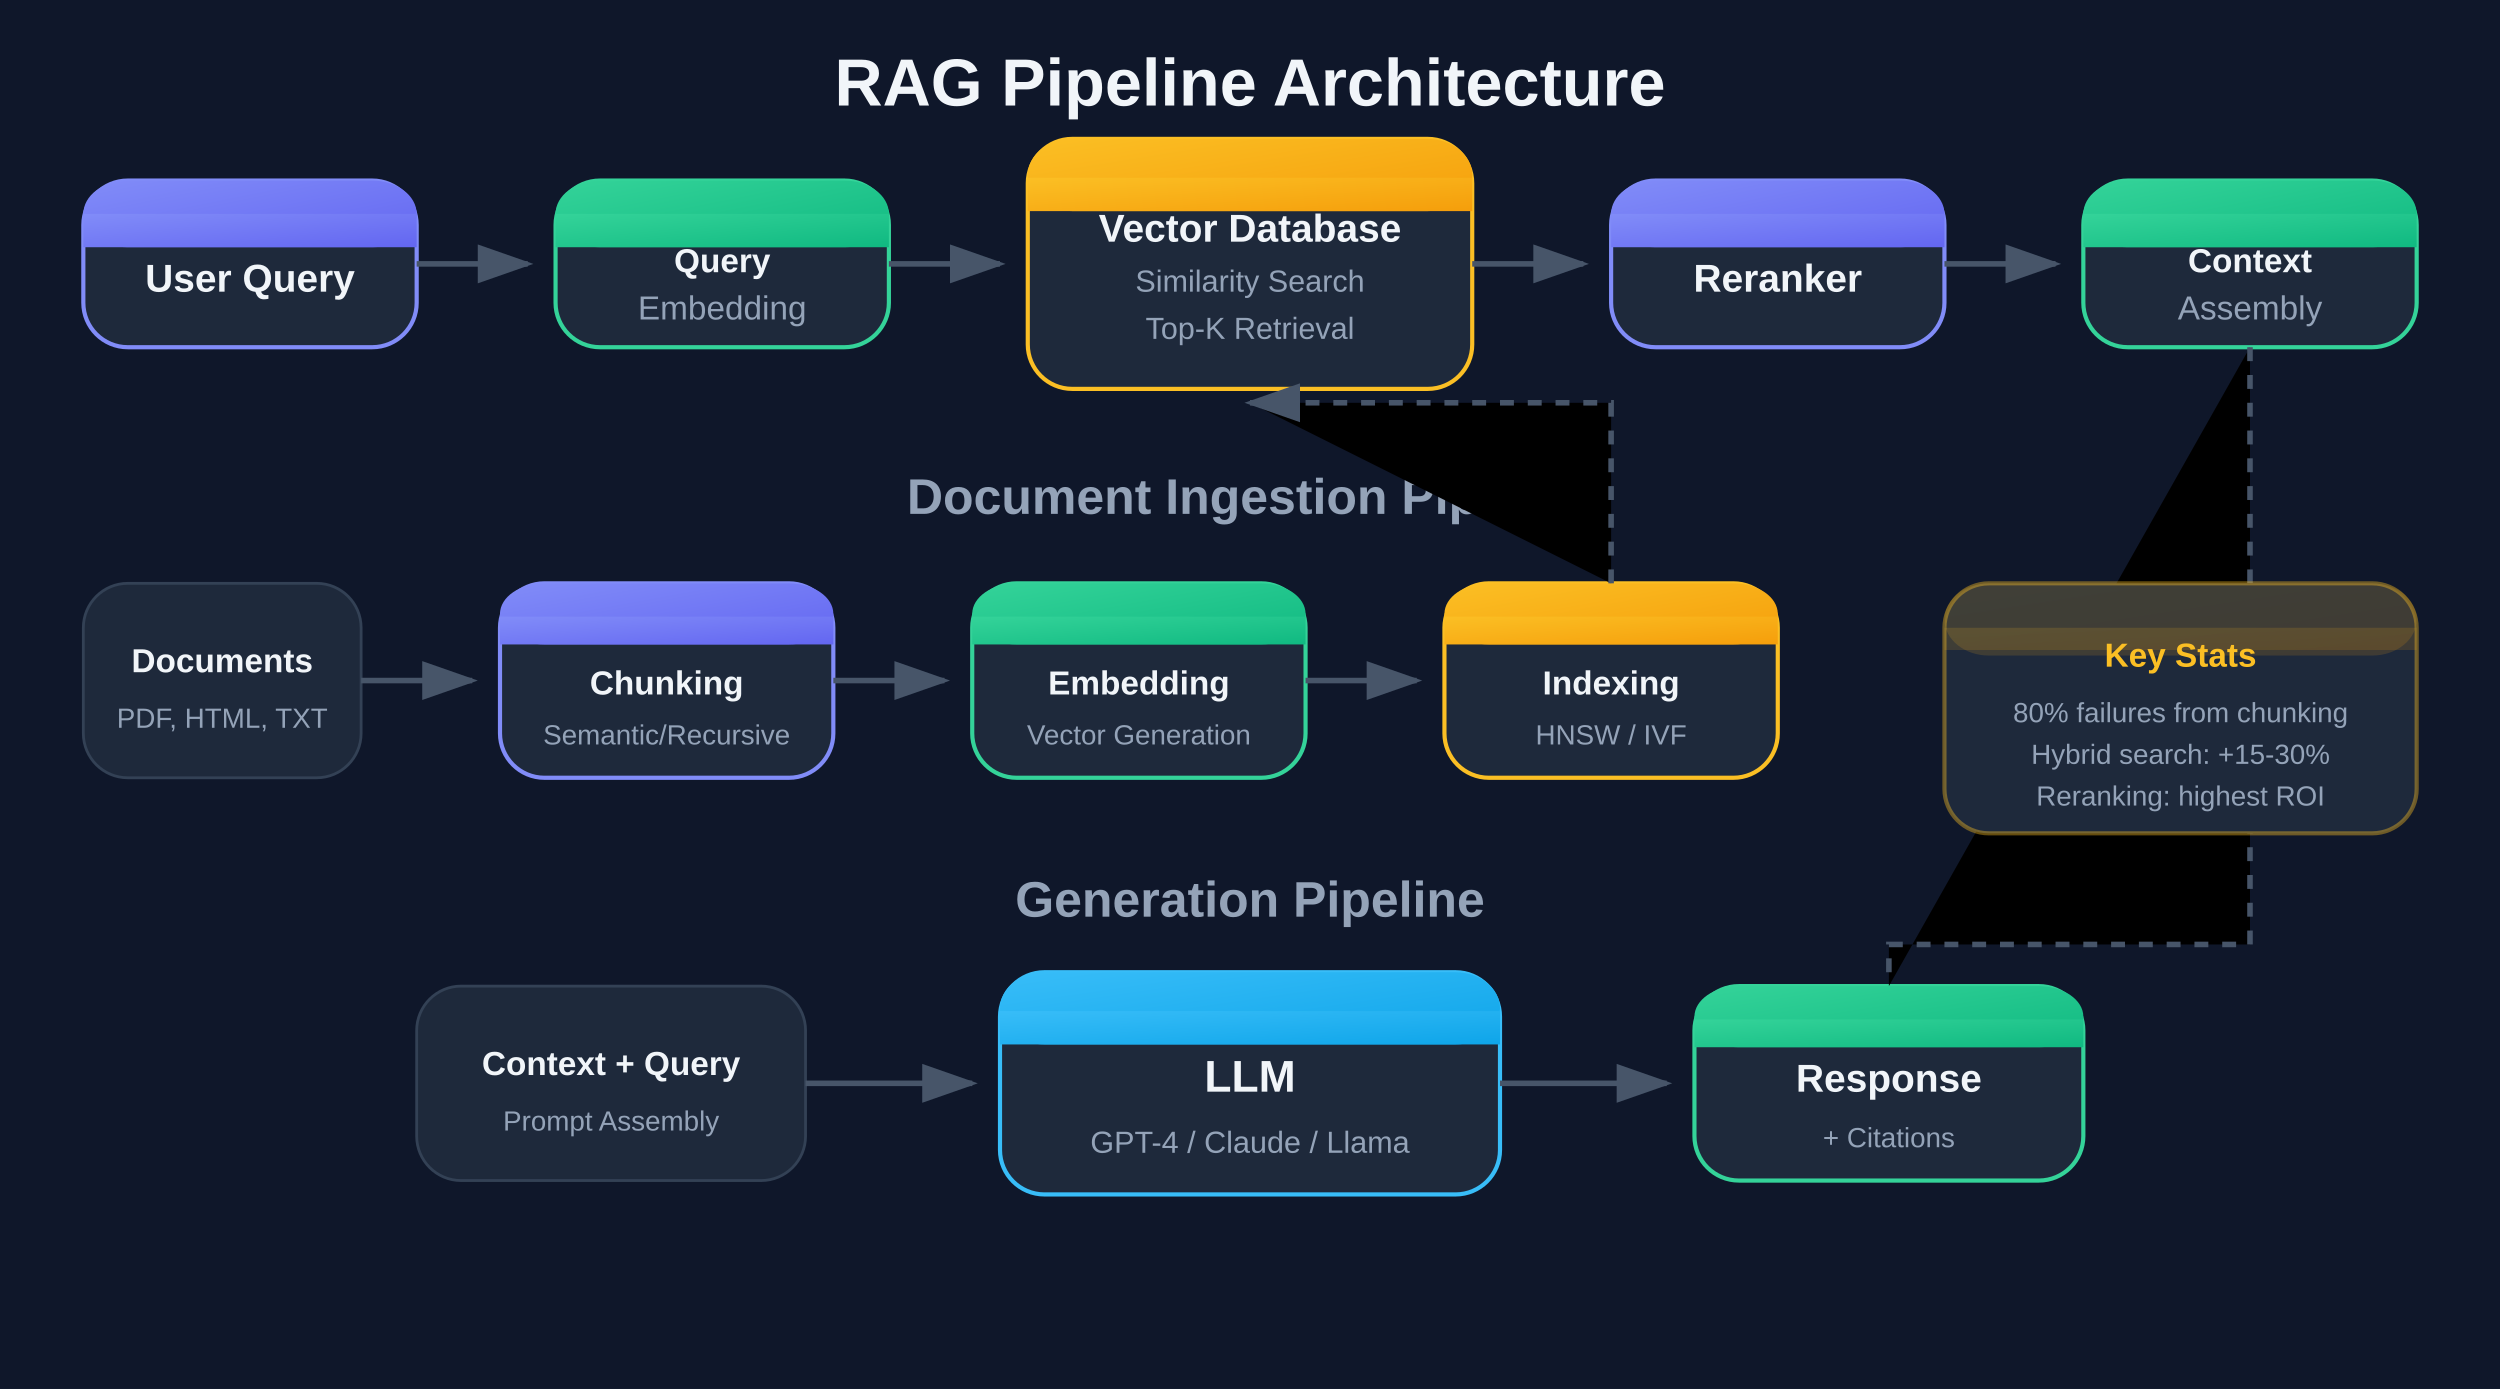
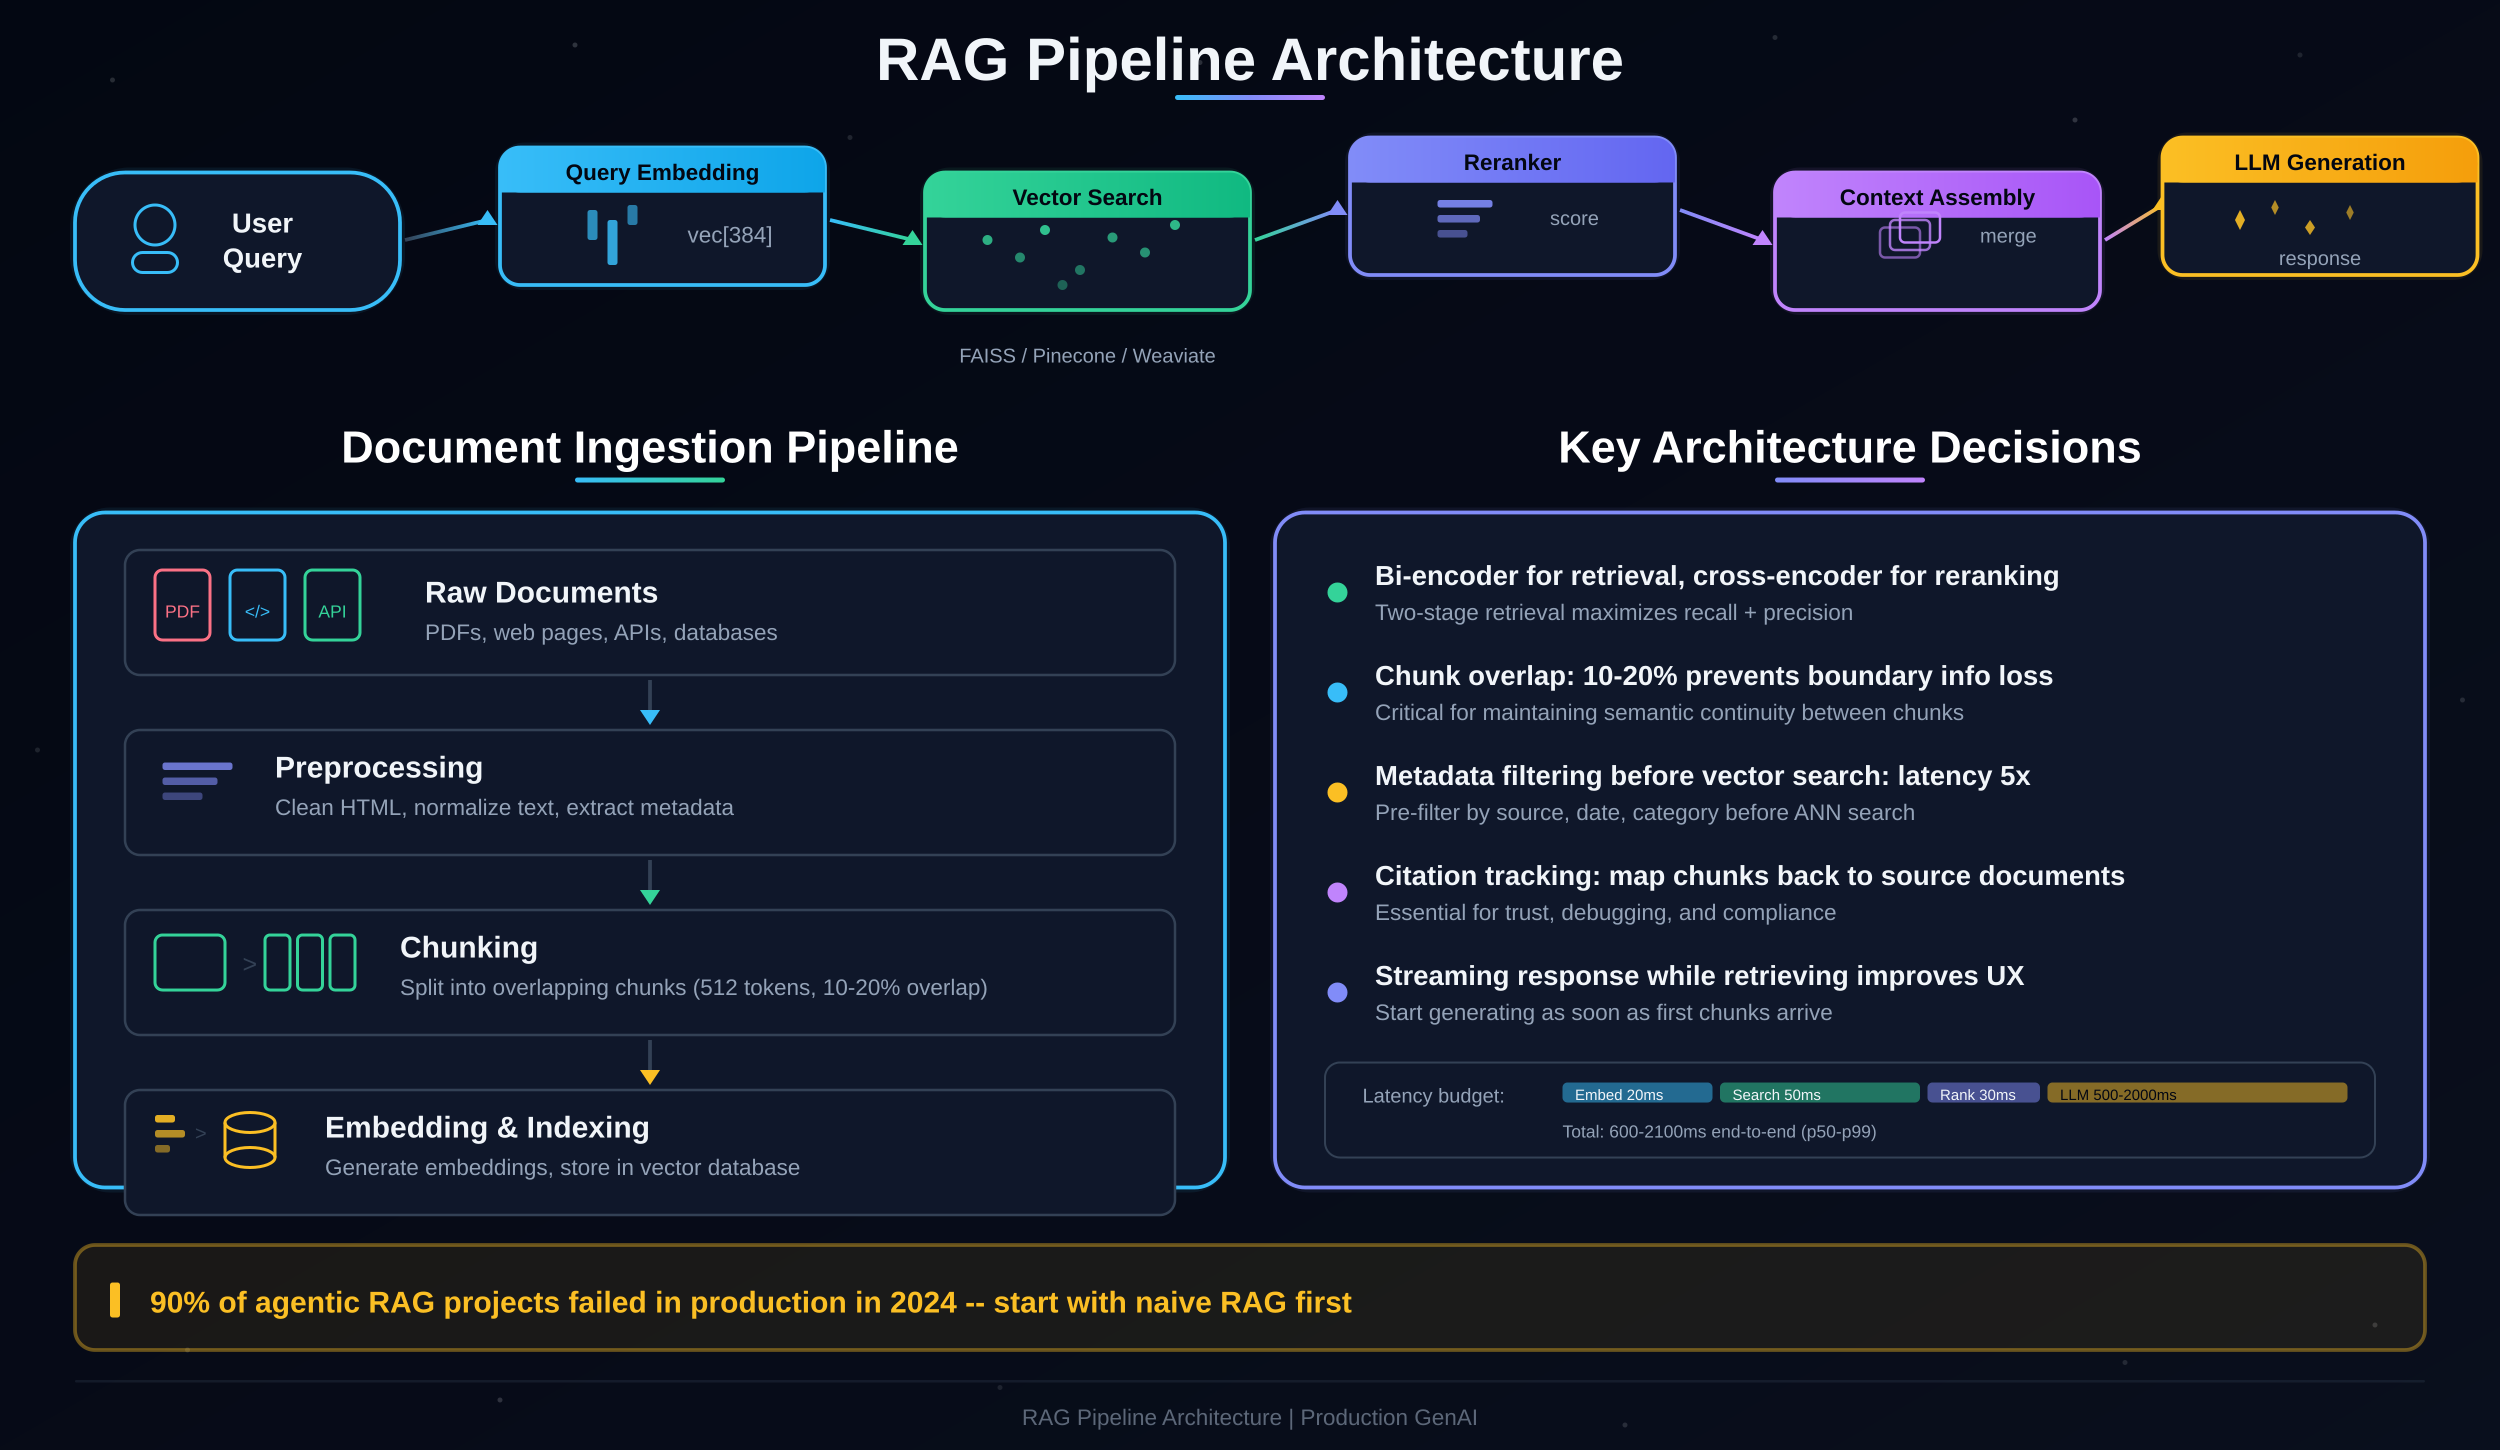
- <svg xmlns="http://www.w3.org/2000/svg" viewBox="0 0 900 500">
+ <svg xmlns="http://www.w3.org/2000/svg" viewBox="0 0 1000 580">
  <defs>
-     <linearGradient id="darkGrad" x1="0%" y1="0%" x2="100%" y2="100%" gradientTransform="rotate(135)">
-       <stop offset="0%" style="stop-color:#0f172a;stop-opacity:1" />
-       <stop offset="100%" style="stop-color:#1e1b4b;stop-opacity:1" />
-     </linearGradient>
-     <linearGradient id="indigoGrad" x1="0%" y1="0%" x2="100%" y2="100%">
-       <stop offset="0%" style="stop-color:#818cf8;stop-opacity:1" />
-       <stop offset="100%" style="stop-color:#6366f1;stop-opacity:1" />
-     </linearGradient>
-     <linearGradient id="emeraldGrad" x1="0%" y1="0%" x2="100%" y2="100%">
-       <stop offset="0%" style="stop-color:#34d399;stop-opacity:1" />
-       <stop offset="100%" style="stop-color:#10b981;stop-opacity:1" />
-     </linearGradient>
-     <linearGradient id="amberGrad" x1="0%" y1="0%" x2="100%" y2="100%">
-       <stop offset="0%" style="stop-color:#fbbf24;stop-opacity:1" />
-       <stop offset="100%" style="stop-color:#f59e0b;stop-opacity:1" />
-     </linearGradient>
-     <linearGradient id="skyGrad" x1="0%" y1="0%" x2="100%" y2="100%">
-       <stop offset="0%" style="stop-color:#38bdf8;stop-opacity:1" />
-       <stop offset="100%" style="stop-color:#0ea5e9;stop-opacity:1" />
-     </linearGradient>
-     <marker id="arrowhead" markerWidth="10" markerHeight="7" refX="9" refY="3.5" orient="auto">
-       <polygon points="0 0, 10 3.5, 0 7" fill="#475569" />
-     </marker>
+     <linearGradient id="bgGrad" x1="0" y1="0" x2="1" y2="1">
+       <stop offset="0%" stop-color="#030712" />
+       <stop offset="100%" stop-color="#0c1222" />
+     </linearGradient>
+     <linearGradient id="skyGrad" x1="0" y1="0" x2="1" y2="0">
+       <stop offset="0%" stop-color="#38bdf8" />
+       <stop offset="100%" stop-color="#0ea5e9" />
+     </linearGradient>
+     <linearGradient id="emeraldGrad" x1="0" y1="0" x2="1" y2="0">
+       <stop offset="0%" stop-color="#34d399" />
+       <stop offset="100%" stop-color="#10b981" />
+     </linearGradient>
+     <linearGradient id="indigoGrad" x1="0" y1="0" x2="1" y2="0">
+       <stop offset="0%" stop-color="#818cf8" />
+       <stop offset="100%" stop-color="#6366f1" />
+     </linearGradient>
+     <linearGradient id="purpleGrad" x1="0" y1="0" x2="1" y2="0">
+       <stop offset="0%" stop-color="#c084fc" />
+       <stop offset="100%" stop-color="#a855f7" />
+     </linearGradient>
+     <linearGradient id="amberGrad" x1="0" y1="0" x2="1" y2="0">
+       <stop offset="0%" stop-color="#fbbf24" />
+       <stop offset="100%" stop-color="#f59e0b" />
+     </linearGradient>
+     <linearGradient id="roseGrad" x1="0" y1="0" x2="1" y2="0">
+       <stop offset="0%" stop-color="#fb7185" />
+       <stop offset="100%" stop-color="#f43f5e" />
+     </linearGradient>
+     <linearGradient id="titleUnderline" x1="0" y1="0" x2="1" y2="0">
+       <stop offset="0%" stop-color="#38bdf8" />
+       <stop offset="50%" stop-color="#818cf8" />
+       <stop offset="100%" stop-color="#c084fc" />
+     </linearGradient>
+     <linearGradient id="arrowSkyToSky" x1="0" y1="0" x2="1" y2="0">
+       <stop offset="0%" stop-color="#334155" />
+       <stop offset="100%" stop-color="#38bdf8" />
+     </linearGradient>
+     <linearGradient id="arrowSkyToEmerald" x1="0" y1="0" x2="1" y2="0">
+       <stop offset="0%" stop-color="#38bdf8" />
+       <stop offset="100%" stop-color="#34d399" />
+     </linearGradient>
+     <linearGradient id="arrowEmeraldToIndigo" x1="0" y1="0" x2="1" y2="0">
+       <stop offset="0%" stop-color="#34d399" />
+       <stop offset="100%" stop-color="#818cf8" />
+     </linearGradient>
+     <linearGradient id="arrowIndigoToPurple" x1="0" y1="0" x2="1" y2="0">
+       <stop offset="0%" stop-color="#818cf8" />
+       <stop offset="100%" stop-color="#c084fc" />
+     </linearGradient>
+     <linearGradient id="arrowPurpleToAmber" x1="0" y1="0" x2="1" y2="0">
+       <stop offset="0%" stop-color="#c084fc" />
+       <stop offset="100%" stop-color="#fbbf24" />
+     </linearGradient>
+     <linearGradient id="sectionUnderlineLeft" x1="0" y1="0" x2="1" y2="0">
+       <stop offset="0%" stop-color="#38bdf8" />
+       <stop offset="100%" stop-color="#34d399" />
+     </linearGradient>
+     <linearGradient id="sectionUnderlineRight" x1="0" y1="0" x2="1" y2="0">
+       <stop offset="0%" stop-color="#818cf8" />
+       <stop offset="100%" stop-color="#c084fc" />
+     </linearGradient>
  </defs>
-   <rect width="900" height="500" fill="#0f172a" />
-   <rect width="900" height="500" fill="url(#darkGrad)" />
-   <text x="450" y="38" text-anchor="middle" font-family="Arial, sans-serif" font-size="24" font-weight="bold" fill="#f1f5f9">RAG Pipeline Architecture</text>
-   <rect x="30" y="65" width="120" height="60" rx="16" fill="#1e293b" stroke="#818cf8" stroke-width="1.5" />
-   <rect x="30" y="65" width="120" height="24" rx="16" fill="url(#indigoGrad)" />
-   <rect x="30" y="77" width="120" height="12" fill="url(#indigoGrad)" />
-   <text x="90" y="105" text-anchor="middle" font-family="Arial, sans-serif" font-size="14" fill="#f1f5f9" font-weight="bold">User Query</text>
-   <path d="M150 95 L190 95" stroke="#475569" stroke-width="2" marker-end="url(#arrowhead)" />
-   <rect x="200" y="65" width="120" height="60" rx="16" fill="#1e293b" stroke="#34d399" stroke-width="1.5" />
-   <rect x="200" y="65" width="120" height="24" rx="16" fill="url(#emeraldGrad)" />
-   <rect x="200" y="77" width="120" height="12" fill="url(#emeraldGrad)" />
-   <text x="260" y="98" text-anchor="middle" font-family="Arial, sans-serif" font-size="12" fill="#f1f5f9" font-weight="bold">Query</text>
-   <text x="260" y="115" text-anchor="middle" font-family="Arial, sans-serif" font-size="12" fill="#94a3b8">Embedding</text>
-   <path d="M320 95 L360 95" stroke="#475569" stroke-width="2" marker-end="url(#arrowhead)" />
-   <rect x="370" y="50" width="160" height="90" rx="16" fill="#1e293b" stroke="#fbbf24" stroke-width="1.5" />
-   <rect x="370" y="50" width="160" height="26" rx="16" fill="url(#amberGrad)" />
-   <rect x="370" y="64" width="160" height="12" fill="url(#amberGrad)" />
-   <text x="450" y="87" text-anchor="middle" font-family="Arial, sans-serif" font-size="14" fill="#f1f5f9" font-weight="bold">Vector Database</text>
-   <text x="450" y="105" text-anchor="middle" font-family="Arial, sans-serif" font-size="11" fill="#94a3b8">Similarity Search</text>
-   <text x="450" y="122" text-anchor="middle" font-family="Arial, sans-serif" font-size="11" fill="#94a3b8">Top-K Retrieval</text>
-   <path d="M530 95 L570 95" stroke="#475569" stroke-width="2" marker-end="url(#arrowhead)" />
-   <rect x="580" y="65" width="120" height="60" rx="16" fill="#1e293b" stroke="#818cf8" stroke-width="1.5" />
-   <rect x="580" y="65" width="120" height="24" rx="16" fill="url(#indigoGrad)" />
-   <rect x="580" y="77" width="120" height="12" fill="url(#indigoGrad)" />
-   <text x="640" y="105" text-anchor="middle" font-family="Arial, sans-serif" font-size="14" fill="#f1f5f9" font-weight="bold">Reranker</text>
-   <path d="M700 95 L740 95" stroke="#475569" stroke-width="2" marker-end="url(#arrowhead)" />
-   <rect x="750" y="65" width="120" height="60" rx="16" fill="#1e293b" stroke="#34d399" stroke-width="1.5" />
-   <rect x="750" y="65" width="120" height="24" rx="16" fill="url(#emeraldGrad)" />
-   <rect x="750" y="77" width="120" height="12" fill="url(#emeraldGrad)" />
-   <text x="810" y="98" text-anchor="middle" font-family="Arial, sans-serif" font-size="12" fill="#f1f5f9" font-weight="bold">Context</text>
-   <text x="810" y="115" text-anchor="middle" font-family="Arial, sans-serif" font-size="12" fill="#94a3b8">Assembly</text>
-   <text x="450" y="185" text-anchor="middle" font-family="Arial, sans-serif" font-size="18" font-weight="bold" fill="#94a3b8">Document Ingestion Pipeline</text>
-   <rect x="30" y="210" width="100" height="70" rx="16" fill="#1e293b" stroke="#334155" stroke-width="1" />
-   <text x="80" y="242" text-anchor="middle" font-family="Arial, sans-serif" font-size="12" fill="#f1f5f9" font-weight="bold">Documents</text>
-   <text x="80" y="262" text-anchor="middle" font-family="Arial, sans-serif" font-size="10" fill="#94a3b8">PDF, HTML, TXT</text>
-   <path d="M130 245 L170 245" stroke="#475569" stroke-width="2" marker-end="url(#arrowhead)" />
-   <rect x="180" y="210" width="120" height="70" rx="16" fill="#1e293b" stroke="#818cf8" stroke-width="1.5" />
-   <rect x="180" y="210" width="120" height="22" rx="16" fill="url(#indigoGrad)" />
-   <rect x="180" y="222" width="120" height="10" fill="url(#indigoGrad)" />
-   <text x="240" y="250" text-anchor="middle" font-family="Arial, sans-serif" font-size="12" fill="#f1f5f9" font-weight="bold">Chunking</text>
-   <text x="240" y="268" text-anchor="middle" font-family="Arial, sans-serif" font-size="10" fill="#94a3b8">Semantic/Recursive</text>
-   <path d="M300 245 L340 245" stroke="#475569" stroke-width="2" marker-end="url(#arrowhead)" />
-   <rect x="350" y="210" width="120" height="70" rx="16" fill="#1e293b" stroke="#34d399" stroke-width="1.5" />
-   <rect x="350" y="210" width="120" height="22" rx="16" fill="url(#emeraldGrad)" />
-   <rect x="350" y="222" width="120" height="10" fill="url(#emeraldGrad)" />
-   <text x="410" y="250" text-anchor="middle" font-family="Arial, sans-serif" font-size="12" fill="#f1f5f9" font-weight="bold">Embedding</text>
-   <text x="410" y="268" text-anchor="middle" font-family="Arial, sans-serif" font-size="10" fill="#94a3b8">Vector Generation</text>
-   <path d="M470 245 L510 245" stroke="#475569" stroke-width="2" marker-end="url(#arrowhead)" />
-   <rect x="520" y="210" width="120" height="70" rx="16" fill="#1e293b" stroke="#fbbf24" stroke-width="1.5" />
-   <rect x="520" y="210" width="120" height="22" rx="16" fill="url(#amberGrad)" />
-   <rect x="520" y="222" width="120" height="10" fill="url(#amberGrad)" />
-   <text x="580" y="250" text-anchor="middle" font-family="Arial, sans-serif" font-size="12" fill="#f1f5f9" font-weight="bold">Indexing</text>
-   <text x="580" y="268" text-anchor="middle" font-family="Arial, sans-serif" font-size="10" fill="#94a3b8">HNSW / IVF</text>
-   <path d="M580 210 L580 145 L450 145" stroke="#475569" stroke-width="2" stroke-dasharray="5,5" marker-end="url(#arrowhead)" />
-   <text x="450" y="330" text-anchor="middle" font-family="Arial, sans-serif" font-size="18" font-weight="bold" fill="#94a3b8">Generation Pipeline</text>
-   <rect x="150" y="355" width="140" height="70" rx="16" fill="#1e293b" stroke="#334155" stroke-width="1" />
-   <text x="220" y="387" text-anchor="middle" font-family="Arial, sans-serif" font-size="12" fill="#f1f5f9" font-weight="bold">Context + Query</text>
-   <text x="220" y="407" text-anchor="middle" font-family="Arial, sans-serif" font-size="10" fill="#94a3b8">Prompt Assembly</text>
-   <path d="M290 390 L350 390" stroke="#475569" stroke-width="2" marker-end="url(#arrowhead)" />
-   <rect x="360" y="350" width="180" height="80" rx="16" fill="#1e293b" stroke="#38bdf8" stroke-width="1.5" />
-   <rect x="360" y="350" width="180" height="26" rx="16" fill="url(#skyGrad)" />
-   <rect x="360" y="364" width="180" height="12" fill="url(#skyGrad)" />
-   <text x="450" y="393" text-anchor="middle" font-family="Arial, sans-serif" font-size="16" fill="#f1f5f9" font-weight="bold">LLM</text>
-   <text x="450" y="415" text-anchor="middle" font-family="Arial, sans-serif" font-size="11" fill="#94a3b8">GPT-4 / Claude / Llama</text>
-   <path d="M540 390 L600 390" stroke="#475569" stroke-width="2" marker-end="url(#arrowhead)" />
-   <rect x="610" y="355" width="140" height="70" rx="16" fill="#1e293b" stroke="#34d399" stroke-width="1.5" />
-   <rect x="610" y="355" width="140" height="22" rx="16" fill="url(#emeraldGrad)" />
-   <rect x="610" y="367" width="140" height="10" fill="url(#emeraldGrad)" />
-   <text x="680" y="393" text-anchor="middle" font-family="Arial, sans-serif" font-size="14" fill="#f1f5f9" font-weight="bold">Response</text>
-   <text x="680" y="413" text-anchor="middle" font-family="Arial, sans-serif" font-size="10" fill="#94a3b8">+ Citations</text>
-   <path d="M810 125 L810 340 L680 340 L680 355" stroke="#475569" stroke-width="2" stroke-dasharray="5,5" />
-   <rect x="700" y="210" width="170" height="90" rx="16" fill="#1e293b" stroke="#fbbf24" stroke-width="1.5" stroke-opacity="0.4" />
-   <rect x="700" y="210" width="170" height="26" rx="16" fill="url(#amberGrad)" fill-opacity="0.15" />
-   <rect x="700" y="226" width="170" height="8" fill="url(#amberGrad)" fill-opacity="0.15" />
-   <text x="785" y="240" text-anchor="middle" font-family="Arial, sans-serif" font-size="12" fill="#fbbf24" font-weight="bold">Key Stats</text>
-   <text x="785" y="260" text-anchor="middle" font-family="Arial, sans-serif" font-size="10" fill="#94a3b8">80% failures from chunking</text>
-   <text x="785" y="275" text-anchor="middle" font-family="Arial, sans-serif" font-size="10" fill="#94a3b8">Hybrid search: +15-30%</text>
-   <text x="785" y="290" text-anchor="middle" font-family="Arial, sans-serif" font-size="10" fill="#94a3b8">Reranking: highest ROI</text>
+   <rect width="1000" height="580" fill="url(#bgGrad)" />
+   <rect width="1000" height="580" fill="#030712" opacity="0.3" />
+   <circle cx="45" cy="32" r="1" fill="#f1f5f9" opacity="0.15" />
+   <circle cx="120" cy="85" r="1" fill="#f1f5f9" opacity="0.1" />
+   <circle cx="230" cy="18" r="1" fill="#f1f5f9" opacity="0.18" />
+   <circle cx="340" cy="55" r="1" fill="#f1f5f9" opacity="0.12" />
+   <circle cx="480" cy="25" r="1" fill="#f1f5f9" opacity="0.16" />
+   <circle cx="590" cy="70" r="1" fill="#f1f5f9" opacity="0.1" />
+   <circle cx="710" cy="15" r="1" fill="#f1f5f9" opacity="0.14" />
+   <circle cx="830" cy="48" r="1" fill="#f1f5f9" opacity="0.18" />
+   <circle cx="920" cy="22" r="1" fill="#f1f5f9" opacity="0.11" />
+   <circle cx="960" cy="90" r="1" fill="#f1f5f9" opacity="0.15" />
+   <circle cx="75" cy="540" r="1" fill="#f1f5f9" opacity="0.13" />
+   <circle cx="200" cy="560" r="1" fill="#f1f5f9" opacity="0.17" />
+   <circle cx="400" cy="555" r="1" fill="#f1f5f9" opacity="0.1" />
+   <circle cx="650" cy="570" r="1" fill="#f1f5f9" opacity="0.14" />
+   <circle cx="850" cy="545" r="1" fill="#f1f5f9" opacity="0.12" />
+   <circle cx="950" cy="530" r="1" fill="#f1f5f9" opacity="0.16" />
+   <circle cx="15" cy="300" r="1" fill="#f1f5f9" opacity="0.11" />
+   <circle cx="985" cy="280" r="1" fill="#f1f5f9" opacity="0.13" />
+   <text x="500" y="32" font-family="Arial, sans-serif" font-size="24" font-weight="bold" fill="#f1f5f9" text-anchor="middle">RAG Pipeline Architecture</text>
+   <rect x="470" y="38" width="60" height="2" rx="1" fill="url(#titleUnderline)" />
+   <rect x="28" y="67" width="134" height="59" rx="24" fill="#38bdf8" opacity="0.08" />
+   <rect x="30" y="69" width="130" height="55" rx="20" fill="#0f172a" stroke="#38bdf8" stroke-width="1.5" />
+   <circle cx="62" cy="90" r="8" fill="none" stroke="#38bdf8" stroke-width="1.2" />
+   <rect x="53" y="101" width="18" height="8" rx="4" fill="none" stroke="#38bdf8" stroke-width="1.2" />
+   <text x="105" y="93" font-family="Arial, sans-serif" font-size="11" font-weight="bold" fill="#f1f5f9" text-anchor="middle">User</text>
+   <text x="105" y="107" font-family="Arial, sans-serif" font-size="11" font-weight="bold" fill="#f1f5f9" text-anchor="middle">Query</text>
+   <line x1="162" y1="96" x2="195" y2="88" stroke="url(#arrowSkyToSky)" stroke-width="1.5" />
+   <polygon points="195,84 199,90 191,90" fill="#38bdf8" />
+   <rect x="198" y="57" width="134" height="59" rx="12" fill="#38bdf8" opacity="0.08" />
+   <rect x="200" y="59" width="130" height="55" rx="8" fill="#0f172a" stroke="#38bdf8" stroke-width="1.5" />
+   <rect x="200" y="59" width="130" height="18" rx="8" fill="url(#skyGrad)" />
+   <rect x="200" y="69" width="130" height="8" fill="url(#skyGrad)" />
+   <text x="265" y="72" font-family="Arial, sans-serif" font-size="9" font-weight="bold" fill="#030712" text-anchor="middle">Query Embedding</text>
+   <rect x="235" y="84" width="4" height="12" rx="1" fill="#38bdf8" opacity="0.7" />
+   <rect x="243" y="88" width="4" height="18" rx="1" fill="#38bdf8" opacity="0.85" />
+   <rect x="251" y="82" width="4" height="8" rx="1" fill="#38bdf8" opacity="0.6" />
+   <text x="275" y="97" font-family="Arial, sans-serif" font-size="9" fill="#94a3b8" text-anchor="start">vec[384]</text>
+   <line x1="332" y1="88" x2="365" y2="96" stroke="url(#arrowSkyToEmerald)" stroke-width="1.5" />
+   <polygon points="365,92 369,98 361,98" fill="#34d399" />
+   <rect x="368" y="67" width="134" height="59" rx="12" fill="#34d399" opacity="0.08" />
+   <rect x="370" y="69" width="130" height="55" rx="8" fill="#0f172a" stroke="#34d399" stroke-width="1.5" />
+   <rect x="370" y="69" width="130" height="18" rx="8" fill="url(#emeraldGrad)" />
+   <rect x="370" y="79" width="130" height="8" fill="url(#emeraldGrad)" />
+   <text x="435" y="82" font-family="Arial, sans-serif" font-size="9" font-weight="bold" fill="#030712" text-anchor="middle">Vector Search</text>
+   <circle cx="395" cy="96" r="2" fill="#34d399" opacity="0.8" />
+   <circle cx="408" cy="103" r="2" fill="#34d399" opacity="0.6" />
+   <circle cx="418" cy="92" r="2" fill="#34d399" opacity="0.9" />
+   <circle cx="432" cy="108" r="2" fill="#34d399" opacity="0.5" />
+   <circle cx="445" cy="95" r="2" fill="#34d399" opacity="0.7" />
+   <circle cx="458" cy="101" r="2" fill="#34d399" opacity="0.65" />
+   <circle cx="470" cy="90" r="2" fill="#34d399" opacity="0.85" />
+   <circle cx="425" cy="114" r="2" fill="#34d399" opacity="0.4" />
+   <line x1="502" y1="96" x2="535" y2="84" stroke="url(#arrowEmeraldToIndigo)" stroke-width="1.5" />
+   <polygon points="535,80 539,86 531,86" fill="#818cf8" />
+   <rect x="538" y="53" width="134" height="59" rx="12" fill="#818cf8" opacity="0.08" />
+   <rect x="540" y="55" width="130" height="55" rx="8" fill="#0f172a" stroke="#818cf8" stroke-width="1.5" />
+   <rect x="540" y="55" width="130" height="18" rx="8" fill="url(#indigoGrad)" />
+   <rect x="540" y="65" width="130" height="8" fill="url(#indigoGrad)" />
+   <text x="605" y="68" font-family="Arial, sans-serif" font-size="9" font-weight="bold" fill="#030712" text-anchor="middle">Reranker</text>
+   <rect x="575" y="80" width="22" height="3" rx="1" fill="#818cf8" opacity="0.9" />
+   <rect x="575" y="86" width="17" height="3" rx="1" fill="#818cf8" opacity="0.7" />
+   <rect x="575" y="92" width="12" height="3" rx="1" fill="#818cf8" opacity="0.5" />
+   <text x="620" y="90" font-family="Arial, sans-serif" font-size="8" fill="#94a3b8">score</text>
+   <line x1="672" y1="84" x2="705" y2="96" stroke="url(#arrowIndigoToPurple)" stroke-width="1.5" />
+   <polygon points="705,92 709,98 701,98" fill="#c084fc" />
+   <rect x="708" y="67" width="134" height="59" rx="12" fill="#c084fc" opacity="0.08" />
+   <rect x="710" y="69" width="130" height="55" rx="8" fill="#0f172a" stroke="#c084fc" stroke-width="1.5" />
+   <rect x="710" y="69" width="130" height="18" rx="8" fill="url(#purpleGrad)" />
+   <rect x="710" y="79" width="130" height="8" fill="url(#purpleGrad)" />
+   <text x="775" y="82" font-family="Arial, sans-serif" font-size="9" font-weight="bold" fill="#030712" text-anchor="middle">Context Assembly</text>
+   <rect x="752" y="91" width="16" height="12" rx="2" fill="none" stroke="#c084fc" stroke-width="1" opacity="0.6" />
+   <rect x="756" y="88" width="16" height="12" rx="2" fill="none" stroke="#c084fc" stroke-width="1" opacity="0.8" />
+   <rect x="760" y="85" width="16" height="12" rx="2" fill="none" stroke="#c084fc" stroke-width="1" />
+   <text x="792" y="97" font-family="Arial, sans-serif" font-size="8" fill="#94a3b8">merge</text>
+   <line x1="842" y1="96" x2="865" y2="82" stroke="url(#arrowPurpleToAmber)" stroke-width="1.5" />
+   <polygon points="865,78 869,84 861,84" fill="#fbbf24" />
+   <rect x="863" y="53" width="130" height="59" rx="12" fill="#fbbf24" opacity="0.08" />
+   <rect x="865" y="55" width="126" height="55" rx="8" fill="#0f172a" stroke="#fbbf24" stroke-width="1.5" />
+   <rect x="865" y="55" width="126" height="18" rx="8" fill="url(#amberGrad)" />
+   <rect x="865" y="65" width="126" height="8" fill="url(#amberGrad)" />
+   <text x="928" y="68" font-family="Arial, sans-serif" font-size="9" font-weight="bold" fill="#030712" text-anchor="middle">LLM Generation</text>
+   <polygon points="896,84 898,88 896,92 894,88" fill="#fbbf24" opacity="0.9" />
+   <polygon points="910,80 911.5,83 910,86 908.5,83" fill="#fbbf24" opacity="0.7" />
+   <polygon points="924,88 926,91 924,94 922,91" fill="#fbbf24" opacity="0.8" />
+   <polygon points="940,82 941.5,85 940,88 938.5,85" fill="#fbbf24" opacity="0.6" />
+   <text x="928" y="106" font-family="Arial, sans-serif" font-size="8" fill="#94a3b8" text-anchor="middle">response</text>
+   <text x="435" y="145" font-family="Arial, sans-serif" font-size="8" fill="#94a3b8" text-anchor="middle">FAISS / Pinecone / Weaviate</text>
+   <text x="260" y="185" font-family="Arial, sans-serif" font-size="18" font-weight="bold" fill="#ffffff" text-anchor="middle">Document Ingestion Pipeline</text>
+   <rect x="230" y="191" width="60" height="2" rx="1" fill="url(#sectionUnderlineLeft)" />
+   <rect x="28" y="203" width="464" height="274" rx="16" fill="#38bdf8" opacity="0.08" />
+   <rect x="30" y="205" width="460" height="270" rx="12" fill="#0f172a" stroke="#38bdf8" stroke-width="1.5" />
+   <rect x="50" y="220" width="420" height="50" rx="6" fill="#0f172a" stroke="#334155" stroke-width="1" />
+   <rect x="62" y="228" width="22" height="28" rx="3" fill="none" stroke="#fb7185" stroke-width="1.2" />
+   <text x="73" y="247" font-family="Arial, sans-serif" font-size="7" fill="#fb7185" text-anchor="middle">PDF</text>
+   <rect x="92" y="228" width="22" height="28" rx="3" fill="none" stroke="#38bdf8" stroke-width="1.2" />
+   <text x="103" y="247" font-family="Arial, sans-serif" font-size="7" fill="#38bdf8" text-anchor="middle">&lt;/&gt;</text>
+   <rect x="122" y="228" width="22" height="28" rx="3" fill="none" stroke="#34d399" stroke-width="1.2" />
+   <text x="133" y="247" font-family="Arial, sans-serif" font-size="7" fill="#34d399" text-anchor="middle">API</text>
+   <text x="170" y="241" font-family="Arial, sans-serif" font-size="12" font-weight="bold" fill="#f1f5f9">Raw Documents</text>
+   <text x="170" y="256" font-family="Arial, sans-serif" font-size="9" fill="#94a3b8">PDFs, web pages, APIs, databases</text>
+   <line x1="260" y1="272" x2="260" y2="285" stroke="#334155" stroke-width="1.5" />
+   <polygon points="256,284 260,290 264,284" fill="#38bdf8" />
+   <rect x="50" y="292" width="420" height="50" rx="6" fill="#0f172a" stroke="#334155" stroke-width="1" />
+   <rect x="65" y="305" width="28" height="3" rx="1" fill="#818cf8" opacity="0.8" />
+   <rect x="65" y="311" width="22" height="3" rx="1" fill="#818cf8" opacity="0.6" />
+   <rect x="65" y="317" width="16" height="3" rx="1" fill="#818cf8" opacity="0.4" />
+   <text x="110" y="311" font-family="Arial, sans-serif" font-size="12" font-weight="bold" fill="#f1f5f9">Preprocessing</text>
+   <text x="110" y="326" font-family="Arial, sans-serif" font-size="9" fill="#94a3b8">Clean HTML, normalize text, extract metadata</text>
+   <line x1="260" y1="344" x2="260" y2="357" stroke="#334155" stroke-width="1.5" />
+   <polygon points="256,356 260,362 264,356" fill="#34d399" />
+   <rect x="50" y="364" width="420" height="50" rx="6" fill="#0f172a" stroke="#334155" stroke-width="1" />
+   <rect x="62" y="374" width="28" height="22" rx="3" fill="none" stroke="#34d399" stroke-width="1.2" />
+   <text x="97" y="389" font-family="Arial, sans-serif" font-size="10" fill="#334155">&gt;</text>
+   <rect x="106" y="374" width="10" height="22" rx="2" fill="none" stroke="#34d399" stroke-width="1.2" />
+   <rect x="119" y="374" width="10" height="22" rx="2" fill="none" stroke="#34d399" stroke-width="1.2" />
+   <rect x="132" y="374" width="10" height="22" rx="2" fill="none" stroke="#34d399" stroke-width="1.2" />
+   <text x="160" y="383" font-family="Arial, sans-serif" font-size="12" font-weight="bold" fill="#f1f5f9">Chunking</text>
+   <text x="160" y="398" font-family="Arial, sans-serif" font-size="9" fill="#94a3b8">Split into overlapping chunks (512 tokens, 10-20% overlap)</text>
+   <line x1="260" y1="416" x2="260" y2="429" stroke="#334155" stroke-width="1.5" />
+   <polygon points="256,428 260,434 264,428" fill="#fbbf24" />
+   <rect x="50" y="436" width="420" height="50" rx="6" fill="#0f172a" stroke="#334155" stroke-width="1" />
+   <rect x="62" y="446" width="8" height="3" rx="1" fill="#fbbf24" opacity="0.9" />
+   <rect x="62" y="452" width="12" height="3" rx="1" fill="#fbbf24" opacity="0.7" />
+   <rect x="62" y="458" width="6" height="3" rx="1" fill="#fbbf24" opacity="0.5" />
+   <text x="78" y="456" font-family="Arial, sans-serif" font-size="8" fill="#334155">&gt;</text>
+   <ellipse cx="100" cy="449" rx="10" ry="4" fill="none" stroke="#fbbf24" stroke-width="1.2" />
+   <line x1="90" y1="449" x2="90" y2="463" stroke="#fbbf24" stroke-width="1.2" />
+   <line x1="110" y1="449" x2="110" y2="463" stroke="#fbbf24" stroke-width="1.2" />
+   <ellipse cx="100" cy="463" rx="10" ry="4" fill="none" stroke="#fbbf24" stroke-width="1.2" />
+   <text x="130" y="455" font-family="Arial, sans-serif" font-size="12" font-weight="bold" fill="#f1f5f9">Embedding &amp; Indexing</text>
+   <text x="130" y="470" font-family="Arial, sans-serif" font-size="9" fill="#94a3b8">Generate embeddings, store in vector database</text>
+   <text x="740" y="185" font-family="Arial, sans-serif" font-size="18" font-weight="bold" fill="#ffffff" text-anchor="middle">Key Architecture Decisions</text>
+   <rect x="710" y="191" width="60" height="2" rx="1" fill="url(#sectionUnderlineRight)" />
+   <rect x="508" y="203" width="464" height="274" rx="16" fill="#818cf8" opacity="0.08" />
+   <rect x="510" y="205" width="460" height="270" rx="12" fill="#0f172a" stroke="#818cf8" stroke-width="1.5" />
+   <circle cx="535" cy="237" r="4" fill="#34d399" />
+   <text x="550" y="234" font-family="Arial, sans-serif" font-size="11" font-weight="bold" fill="#f1f5f9">Bi-encoder for retrieval, cross-encoder for reranking</text>
+   <text x="550" y="248" font-family="Arial, sans-serif" font-size="9" fill="#94a3b8">Two-stage retrieval maximizes recall + precision</text>
+   <circle cx="535" cy="277" r="4" fill="#38bdf8" />
+   <text x="550" y="274" font-family="Arial, sans-serif" font-size="11" font-weight="bold" fill="#f1f5f9">Chunk overlap: 10-20% prevents boundary info loss</text>
+   <text x="550" y="288" font-family="Arial, sans-serif" font-size="9" fill="#94a3b8">Critical for maintaining semantic continuity between chunks</text>
+   <circle cx="535" cy="317" r="4" fill="#fbbf24" />
+   <text x="550" y="314" font-family="Arial, sans-serif" font-size="11" font-weight="bold" fill="#f1f5f9">Metadata filtering before vector search: latency 5x</text>
+   <text x="550" y="328" font-family="Arial, sans-serif" font-size="9" fill="#94a3b8">Pre-filter by source, date, category before ANN search</text>
+   <circle cx="535" cy="357" r="4" fill="#c084fc" />
+   <text x="550" y="354" font-family="Arial, sans-serif" font-size="11" font-weight="bold" fill="#f1f5f9">Citation tracking: map chunks back to source documents</text>
+   <text x="550" y="368" font-family="Arial, sans-serif" font-size="9" fill="#94a3b8">Essential for trust, debugging, and compliance</text>
+   <circle cx="535" cy="397" r="4" fill="#818cf8" />
+   <text x="550" y="394" font-family="Arial, sans-serif" font-size="11" font-weight="bold" fill="#f1f5f9">Streaming response while retrieving improves UX</text>
+   <text x="550" y="408" font-family="Arial, sans-serif" font-size="9" fill="#94a3b8">Start generating as soon as first chunks arrive</text>
+   <rect x="530" y="425" width="420" height="38" rx="6" fill="#0f172a" stroke="#334155" stroke-width="0.8" />
+   <text x="545" y="441" font-family="Arial, sans-serif" font-size="8" fill="#94a3b8">Latency budget:</text>
+   <rect x="625" y="433" width="60" height="8" rx="2" fill="#38bdf8" opacity="0.5" />
+   <text x="630" y="440" font-family="Arial, sans-serif" font-size="6" fill="#f1f5f9">Embed 20ms</text>
+   <rect x="688" y="433" width="80" height="8" rx="2" fill="#34d399" opacity="0.5" />
+   <text x="693" y="440" font-family="Arial, sans-serif" font-size="6" fill="#f1f5f9">Search 50ms</text>
+   <rect x="771" y="433" width="45" height="8" rx="2" fill="#818cf8" opacity="0.5" />
+   <text x="776" y="440" font-family="Arial, sans-serif" font-size="6" fill="#f1f5f9">Rank 30ms</text>
+   <rect x="819" y="433" width="120" height="8" rx="2" fill="#fbbf24" opacity="0.5" />
+   <text x="824" y="440" font-family="Arial, sans-serif" font-size="6" fill="#030712">LLM 500-2000ms</text>
+   <text x="625" y="455" font-family="Arial, sans-serif" font-size="7" fill="#94a3b8">Total: 600-2100ms end-to-end (p50-p99)</text>
+   <rect x="30" y="498" width="940" height="42" rx="8" fill="#fbbf24" fill-opacity="0.08" stroke="#fbbf24" stroke-opacity="0.4" stroke-width="1.5" />
+   <rect x="44" y="513" width="4" height="14" rx="1" fill="#fbbf24" />
+   <text x="60" y="525" font-family="Arial, sans-serif" font-size="12" font-weight="bold" fill="#fbbf24">90% of agentic RAG projects failed in production in 2024 -- start with naive RAG first</text>
+   <rect x="30" y="552" width="940" height="1" rx="0.5" fill="#334155" opacity="0.3" />
+   <text x="500" y="570" font-family="Arial, sans-serif" font-size="9" fill="#94a3b8" text-anchor="middle" opacity="0.6">RAG Pipeline Architecture | Production GenAI</text>
</svg>
